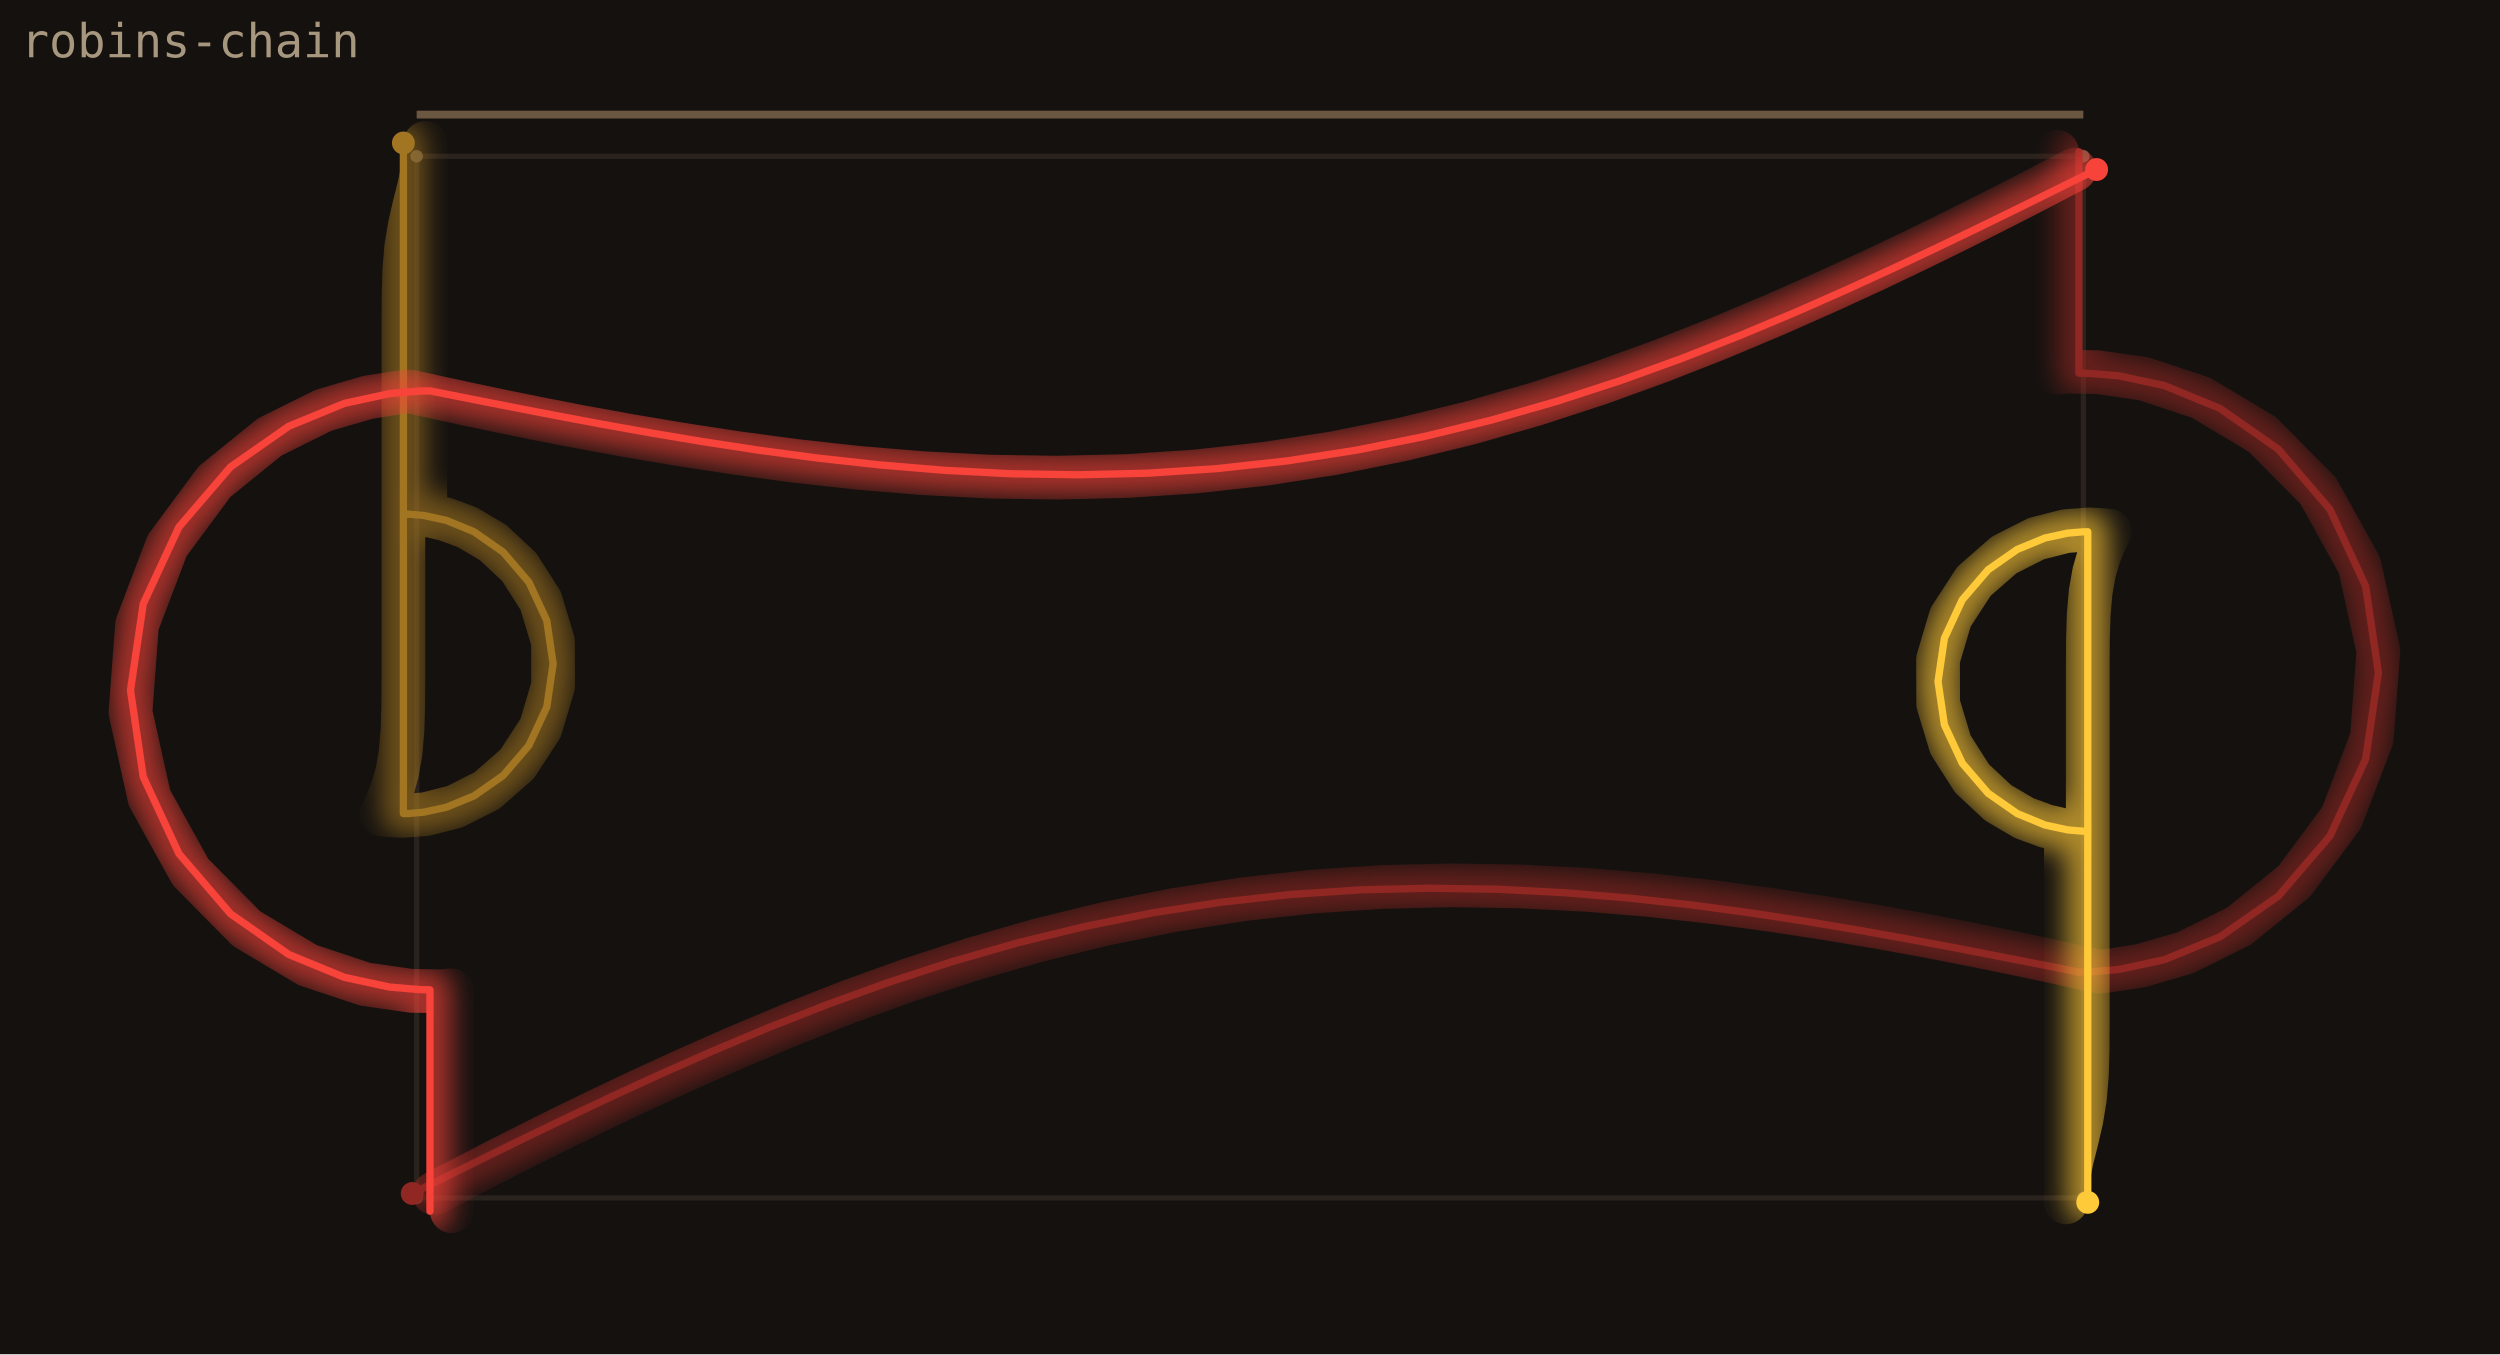
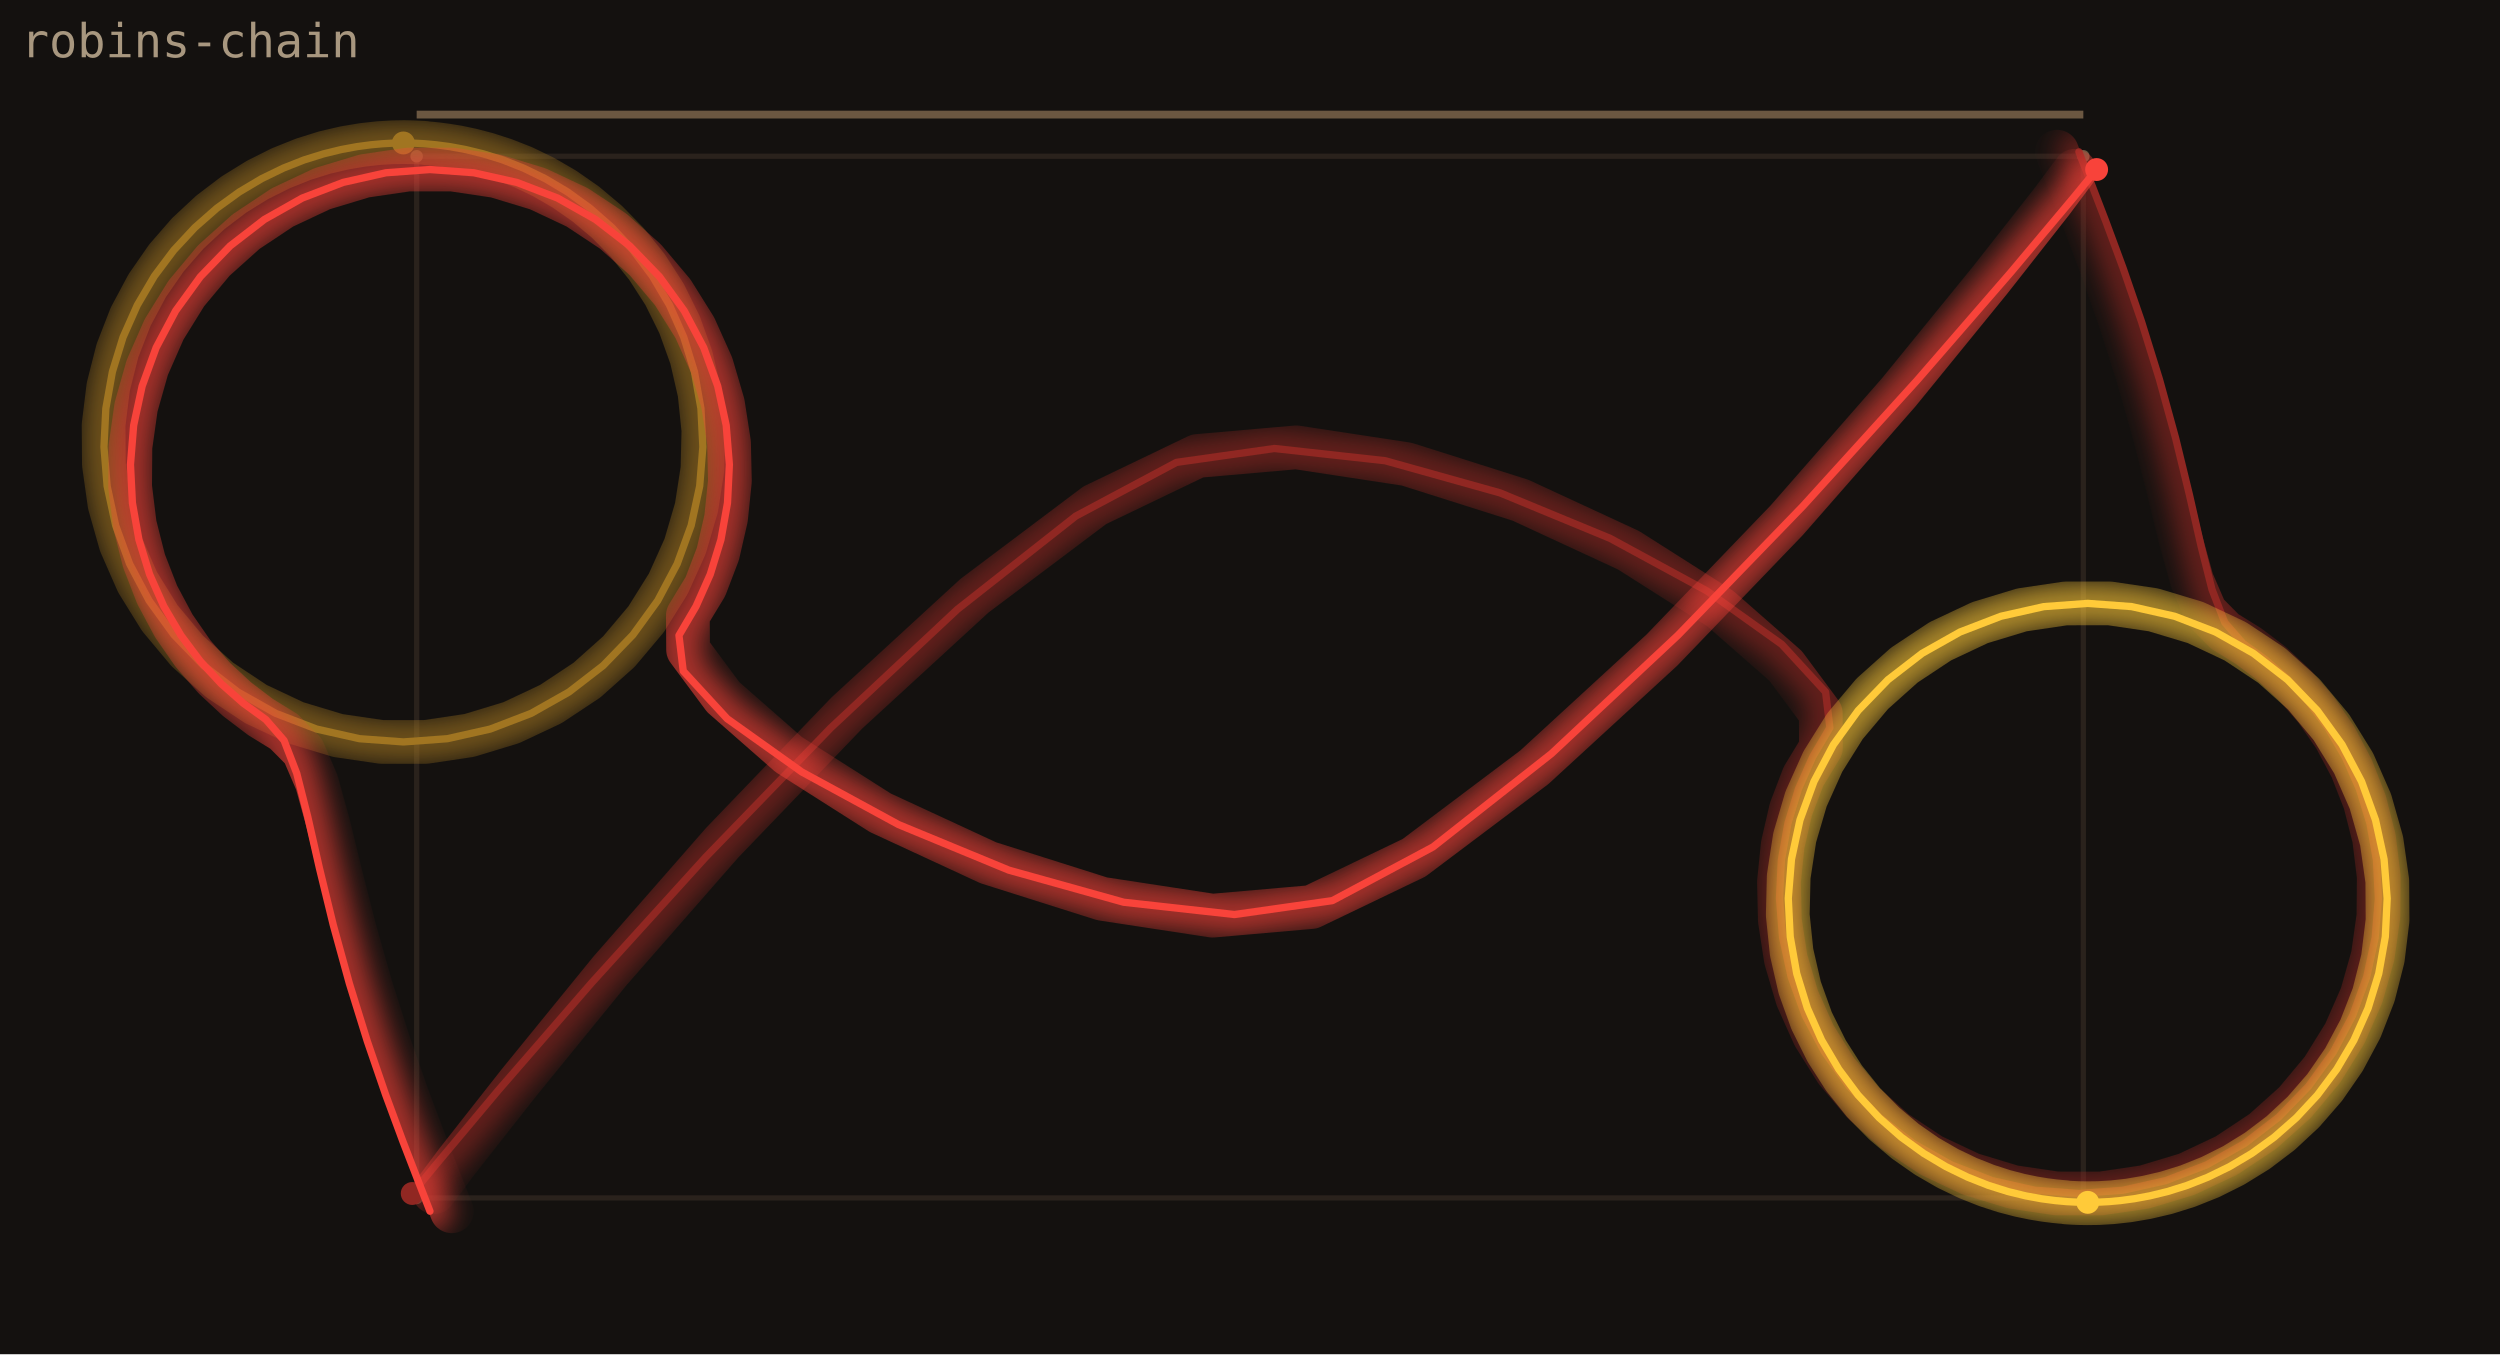
<svg xmlns="http://www.w3.org/2000/svg" viewBox="0 0 480 260" width="480" height="260" role="img">
  <rect width="480" height="260" fill="#14110f" />
  <rect x="80" y="30" width="320" height="200" fill="none" stroke="#2a221c" stroke-width="1" />
  <circle cx="80" cy="30" r="1.2" fill="#6b5741" />
  <circle cx="80" cy="230" r="1.2" fill="#6b5741" />
  <circle cx="400" cy="230" r="1.2" fill="#6b5741" />
  <circle cx="400" cy="30" r="1.2" fill="#6b5741" />
  <path d="M80 22L400 22" stroke="#6b5741" stroke-width="1.5" fill="none" />
  <defs>
-     <filter id="fade-wk01sgi3ik" filterUnits="userSpaceOnUse" x="58.97" y="13.17" width="61.51" height="157.76">
+     <filter id="fade-wk01fc1889" filterUnits="userSpaceOnUse" x="5.61" y="13" width="143.72" height="143.73">
      <feGaussianBlur stdDeviation="2.52" />
    </filter>
-     <mask id="mask-wk01sgi3ik" maskUnits="userSpaceOnUse" x="58.97" y="13.17" width="61.51" height="157.76">
-       <path d="M77.45 27.45L77.45 27.82L77.45 28.9L77.45 30.64L77.45 32.99L77.45 35.9L77.45 39.34L77.45 43.24L77.45 47.57L77.45 52.28L77.45 57.32L77.45 62.64L77.45 68.19L77.45 73.94L77.45 79.82L77.45 85.8L77.45 91.83L77.45 97.86L77.45 103.84L77.45 109.72L77.45 115.47L77.45 121.02L77.45 126.34L77.45 131.38L77.45 136.09L77.45 140.42L77.45 144.32L77.45 147.76L77.45 150.67L77.45 153.02L77.45 154.76L77.45 155.84L77.45 156.2L77.45 156.2L77.45 156.2L77.45 156.2L77.45 156.2L78.47 156.19L81.32 155.94L85.67 155L91.01 152.81L96.6 148.9L101.55 143.13L104.98 135.76L106.2 127.45L104.98 119.15L101.55 111.78L96.6 106L91.01 102.1L85.67 99.9L81.32 98.97L78.47 98.72L77.45 98.7L77.45 97.3L77.45 93.43L77.45 87.57L77.45 80.23L77.45 71.9L77.45 63.08L77.45 54.26L77.45 45.93L77.45 38.59L77.45 32.73L77.45 28.86L77.45 27.45" fill="none" stroke="#fff" stroke-width="8.4" stroke-linecap="round" stroke-linejoin="round" filter="url(#fade-wk01sgi3ik)" />
+     <mask id="mask-wk01fc1889" maskUnits="userSpaceOnUse" x="5.61" y="13" width="143.72" height="143.73">
+       <path d="M77.45 27.45L77.19 27.46L76.42 27.46L75.15 27.5L73.4 27.6L71.2 27.8L68.56 28.15L65.52 28.71L62.12 29.54L58.4 30.7L54.42 32.27L50.24 34.3L45.95 36.85L41.64 39.97L37.41 43.69L33.37 48.04L29.64 53.01L26.36 58.59L23.63 64.73L21.58 71.38L20.32 78.44L19.96 85.8L20.57 93.33L22.2 100.87L24.89 108.26L28.63 115.32L33.39 121.89L39.1 127.79L45.66 132.86L52.94 136.97L60.78 139.98L69.02 141.83L77.45 142.45L85.89 141.83L94.12 139.98L101.97 136.97L109.25 132.86L115.81 127.79L121.52 121.89L126.28 115.32L130.02 108.26L132.71 100.87L134.34 93.33L134.95 85.8L134.58 78.44L133.33 71.38L131.28 64.73L128.55 58.59L125.26 53.01L121.54 48.04L117.5 43.69L113.27 39.97L108.96 36.85L104.67 34.3L100.49 32.27L96.51 30.7L92.79 29.54L89.39 28.71L86.35 28.15L83.71 27.8L81.51 27.6L79.76 27.5L78.49 27.46L77.72 27.46L77.45 27.45" fill="none" stroke="#fff" stroke-width="8.4" stroke-linecap="round" stroke-linejoin="round" filter="url(#fade-wk01fc1889)" />
    </mask>
  </defs>
-   <g mask="url(#mask-wk01sgi3ik)" opacity="0.65">
-     <path d="M81.65 27.59L81.63 28.28L81.52 29.95L81.15 32.63L80.45 35.93L79.54 39.55L78.67 43.36L78 47.41L77.63 51.77L77.49 56.48L77.45 61.52L77.45 66.84L77.45 72.39L77.45 78.14L77.45 84.02L77.45 90L77.45 96.03L77.45 102.06L77.45 108.04L77.45 113.92L77.45 119.67L77.45 125.22L77.45 130.54L77.42 135.58L77.28 140.28L76.9 144.58L76.24 148.34L75.37 151.4L74.48 153.64L73.81 155.11L73.43 155.97L73.29 156.39L73.26 156.38L73.25 156.24L73.25 156.2L73.25 156.22L73.26 156.3L74.28 156.5L77.19 156.66L81.69 156.33L87.35 154.88L93.51 151.76L99.3 146.68L103.79 139.79L106.2 131.65L106.17 123.18L103.8 115.32L99.68 108.86L94.66 104.17L89.66 101.22L85.46 99.68L82.66 99.03L81.65 98.8L81.65 97.32L81.65 93.43L81.65 87.57L81.65 80.23L81.65 71.9L81.65 63.08L81.65 54.26L81.65 45.93L81.65 38.59L81.65 32.73L81.65 28.86L81.65 27.45" fill="none" stroke="#a17521" stroke-width="8.4" stroke-linecap="round" stroke-linejoin="round" />
+   <g mask="url(#mask-wk01fc1889)" opacity="0.65">
+     <path d="M81.65 27.44L81.39 27.42L80.62 27.38L79.34 27.32L77.59 27.28L75.37 27.32L72.71 27.48L69.63 27.82L66.16 28.4L62.35 29.29L58.26 30.57L53.93 32.3L49.46 34.54L44.92 37.34L40.41 40.76L36.06 44.81L31.97 49.51L28.27 54.85L25.09 60.8L22.56 67.3L20.79 74.27L19.89 81.6L19.95 89.17L21.03 96.83L23.18 104.42L26.4 111.76L30.68 118.67L35.96 124.99L42.15 130.54L49.14 135.18L56.76 138.77L64.87 141.22L73.25 142.45L81.73 142.45L90.1 141.2L98.17 138.75L105.75 135.18L112.68 130.59L118.82 125.11L124.06 118.89L128.31 112.09L131.54 104.9L133.72 97.48L134.88 90L135.05 82.62L134.31 75.47L132.75 68.67L130.47 62.33L127.59 56.51L124.22 51.27L120.5 46.63L116.55 42.6L112.46 39.17L108.36 36.31L104.33 33.97L100.47 32.11L96.83 30.68L93.49 29.6L90.5 28.82L87.89 28.27L85.7 27.92L83.96 27.69L82.69 27.56L81.92 27.5L81.65 27.47" fill="none" stroke="#a17521" stroke-width="8.4" stroke-linecap="round" stroke-linejoin="round" />
  </g>
-   <path d="M77.45 27.45L77.45 27.82L77.45 28.9L77.45 30.64L77.45 32.99L77.45 35.9L77.45 39.34L77.45 43.24L77.45 47.57L77.45 52.28L77.45 57.32L77.45 62.64L77.45 68.19L77.45 73.94L77.45 79.82L77.45 85.8L77.45 91.83L77.45 97.86L77.45 103.84L77.45 109.72L77.45 115.47L77.45 121.02L77.45 126.34L77.45 131.38L77.45 136.09L77.45 140.42L77.45 144.32L77.45 147.76L77.45 150.67L77.45 153.02L77.45 154.76L77.45 155.84L77.45 156.2L77.45 156.2L77.45 156.2L77.45 156.2L77.45 156.2L78.47 156.19L81.32 155.94L85.67 155L91.01 152.81L96.6 148.9L101.55 143.13L104.98 135.76L106.2 127.45L104.98 119.15L101.55 111.78L96.6 106L91.01 102.1L85.67 99.9L81.32 98.97L78.47 98.72L77.45 98.7L77.45 97.3L77.45 93.43L77.45 87.57L77.45 80.23L77.45 71.9L77.45 63.08L77.45 54.26L77.45 45.93L77.45 38.59L77.45 32.73L77.45 28.86L77.45 27.45" fill="none" stroke="#a17521" stroke-width="1.4" stroke-linecap="round" stroke-linejoin="round" />
+   <path d="M77.45 27.45L77.19 27.46L76.42 27.46L75.15 27.5L73.4 27.6L71.2 27.8L68.56 28.15L65.52 28.71L62.12 29.54L58.4 30.7L54.42 32.27L50.24 34.3L45.95 36.85L41.64 39.97L37.41 43.69L33.37 48.04L29.64 53.01L26.36 58.59L23.63 64.73L21.58 71.38L20.32 78.44L19.96 85.8L20.57 93.33L22.2 100.87L24.89 108.26L28.63 115.32L33.39 121.89L39.1 127.79L45.66 132.86L52.94 136.97L60.78 139.98L69.02 141.83L77.45 142.45L85.89 141.83L94.12 139.98L101.97 136.97L109.25 132.86L115.81 127.79L121.52 121.89L126.28 115.32L130.02 108.26L132.71 100.87L134.34 93.33L134.95 85.8L134.58 78.44L133.33 71.38L131.28 64.73L128.55 58.59L125.26 53.01L121.54 48.04L117.5 43.69L113.27 39.97L108.96 36.85L104.67 34.3L100.49 32.27L96.51 30.7L92.79 29.54L89.39 28.71L86.35 28.15L83.71 27.8L81.51 27.6L79.76 27.5L78.49 27.46L77.72 27.46L77.45 27.45" fill="none" stroke="#a17521" stroke-width="1.4" stroke-linecap="round" stroke-linejoin="round" />
  <circle cx="77.45" cy="27.45" r="2.2" fill="#a17521" />
  <defs>
-     <filter id="fade-wk1jkamtv" filterUnits="userSpaceOnUse" x="64.87" y="14.87" width="406.06" height="228.56">
+     <filter id="fade-wk152a0s2" filterUnits="userSpaceOnUse" x="64.87" y="14.85" width="406.12" height="228.58">
      <feGaussianBlur stdDeviation="2.52" />
    </filter>
-     <mask id="mask-wk1jkamtv" maskUnits="userSpaceOnUse" x="64.87" y="14.87" width="406.06" height="228.56">
-       <path d="M79.15 229.15L79.85 228.81L81.88 227.8L85.16 226.17L89.63 223.96L95.2 221.22L101.79 218L109.34 214.37L117.76 210.39L126.98 206.16L136.93 201.76L147.55 197.3L158.76 192.9L170.5 188.65L182.69 184.67L195.26 181.06L208.14 177.91L221.26 175.27L234.54 173.21L247.9 171.73L261.26 170.85L274.52 170.54L287.6 170.74L300.4 171.4L312.84 172.43L324.81 173.76L336.22 175.29L346.98 176.94L356.99 178.62L366.15 180.26L374.39 181.8L381.59 183.19L387.68 184.38L392.57 185.34L396.17 186.06L398.39 186.5L399.15 186.65L401.18 186.62L406.89 186.13L415.59 184.25L426.26 179.86L437.44 172.05L447.35 160.51L454.2 145.76L456.65 129.15L454.2 112.54L447.35 97.8L437.44 86.25L426.26 78.44L415.59 74.05L406.89 72.17L401.18 71.69L399.15 71.65L399.15 70.82L399.15 68.5L399.15 65.01L399.15 60.63L399.15 55.66L399.15 50.4L399.15 45.14L399.15 40.17L399.15 35.79L399.15 32.3L399.15 29.99L399.15 29.15" fill="none" stroke="#fff" stroke-width="8.4" stroke-linecap="round" stroke-linejoin="round" filter="url(#fade-wk1jkamtv)" />
+     <mask id="mask-wk152a0s2" maskUnits="userSpaceOnUse" x="64.87" y="14.85" width="406.12" height="228.58">
+       <path d="M79.15 229.15L83.6 223.73L95.7 209.31L113.62 188.67L135.51 164.55L159.52 139.74L183.82 117L206.55 99.09L225.88 88.78L244.68 86.11L265.95 88.46L288 94.63L309.15 103.37L327.74 113.47L342.09 123.71L350.51 132.86L351.34 139.71L348.05 145.29L345.32 151.43L343.28 158.08L342.02 165.14L341.66 172.5L342.26 180.02L343.9 187.56L346.58 194.95L350.32 202.02L355.08 208.59L360.79 214.49L367.35 219.56L374.63 223.66L382.48 226.68L390.72 228.53L399.15 229.15L407.59 228.53L415.82 226.68L423.67 223.66L430.95 219.56L437.51 214.49L443.22 208.59L447.98 202.02L451.72 194.95L454.41 187.56L456.04 180.02L456.65 172.5L456.28 165.14L455.03 158.08L452.98 151.43L450.25 145.29L446.96 139.71L443.24 134.73L439.2 130.39L434.97 126.67L430.66 123.55L427.16 119.53L424.71 113.2L422.61 104.87L420.37 95L417.72 84.13L414.62 72.86L411.18 61.78L407.64 51.49L404.33 42.54L401.61 35.47L399.79 30.83L399.15 29.15" fill="none" stroke="#fff" stroke-width="8.4" stroke-linecap="round" stroke-linejoin="round" filter="url(#fade-wk152a0s2)" />
    </mask>
  </defs>
-   <g mask="url(#mask-wk1jkamtv)" opacity="0.65">
-     <path d="M83.35 229.14L84.05 228.77L86.07 227.71L89.36 226L93.82 223.69L99.38 220.85L105.97 217.55L113.51 213.86L121.92 209.85L131.14 205.61L141.1 201.21L151.72 196.75L162.93 192.34L174.66 188.1L186.85 184.12L199.42 180.51L212.31 177.35L225.43 174.72L238.71 172.65L252.07 171.18L265.42 170.3L278.68 169.98L291.76 170.19L304.56 170.84L317 171.88L328.97 173.21L340.38 174.74L351.14 176.39L361.15 178.08L370.32 179.75L378.56 181.35L385.77 182.82L391.87 184.1L396.77 185.16L400.37 185.95L402.59 186.44L403.35 186.54L405.37 186.3L411.03 185.41L419.58 182.93L429.91 177.8L440.52 169.2L449.6 156.96L455.39 141.73L456.65 124.95L453.01 108.52L445.1 94.25L434.35 83.4L422.6 76.37L411.6 72.73L402.75 71.46L396.99 71.38L394.95 71.56L394.95 70.8L394.95 68.5L394.95 65.01L394.95 60.63L394.95 55.66L394.95 50.4L394.95 45.14L394.95 40.17L394.95 35.79L394.95 32.3L394.95 29.99L394.95 29.15" fill="none" stroke="#902722" stroke-width="8.4" stroke-linecap="round" stroke-linejoin="round" />
+   <g mask="url(#mask-wk152a0s2)" opacity="0.65">
+     <path d="M83.34 228.9L87.73 223.02L99.64 207.87L117.14 186.38L138.67 161.79L162.6 136.89L187.1 114.38L210.2 97.01L229.9 87.55L248.88 85.89L270.1 89.12L291.95 96.05L312.68 105.65L330.27 116.83L342.83 127.85L349.59 136.96L349.62 143.54L346.26 149.08L343.86 155.37L342.29 162.16L341.56 169.31L341.73 176.7L342.88 184.18L345.07 191.6L348.29 198.79L352.55 205.58L357.79 211.8L363.92 217.29L370.85 221.88L378.43 225.45L386.5 227.9L394.87 229.14L403.35 229.15L411.74 227.91L419.84 225.47L427.47 221.87L434.45 217.24L440.64 211.69L445.92 205.37L450.2 198.46L453.43 191.12L455.58 183.53L456.66 175.87L456.72 168.3L455.82 160.96L454.05 154L451.51 147.5L448.34 141.55L444.64 136.21L440.55 131.51L436.19 127.45L431.69 124.04L427.15 121.24L423.47 117.52L420.87 111.5L418.65 103.46L416.32 93.86L413.62 83.23L410.47 72.18L407.01 61.3L403.46 51.17L400.14 42.34L397.41 35.37L395.59 30.78L394.95 29.13" fill="none" stroke="#902722" stroke-width="8.4" stroke-linecap="round" stroke-linejoin="round" />
  </g>
-   <path d="M79.15 229.15L79.85 228.81L81.88 227.8L85.16 226.17L89.63 223.96L95.2 221.22L101.79 218L109.34 214.37L117.76 210.39L126.98 206.16L136.93 201.76L147.55 197.3L158.76 192.9L170.5 188.65L182.69 184.67L195.26 181.06L208.14 177.91L221.26 175.27L234.54 173.21L247.9 171.73L261.26 170.85L274.52 170.54L287.6 170.74L300.4 171.4L312.84 172.43L324.81 173.76L336.22 175.29L346.98 176.94L356.99 178.62L366.15 180.26L374.39 181.8L381.59 183.19L387.68 184.38L392.57 185.34L396.17 186.06L398.39 186.5L399.15 186.65L401.18 186.62L406.89 186.13L415.59 184.25L426.26 179.86L437.44 172.05L447.35 160.51L454.2 145.76L456.65 129.15L454.2 112.54L447.35 97.8L437.44 86.25L426.26 78.44L415.59 74.05L406.89 72.17L401.18 71.69L399.15 71.65L399.15 70.82L399.15 68.5L399.15 65.01L399.15 60.63L399.15 55.66L399.15 50.4L399.15 45.14L399.15 40.17L399.15 35.79L399.15 32.3L399.15 29.99L399.15 29.15" fill="none" stroke="#902722" stroke-width="1.4" stroke-linecap="round" stroke-linejoin="round" />
+   <path d="M79.15 229.15L83.6 223.73L95.7 209.31L113.62 188.67L135.51 164.55L159.52 139.74L183.82 117L206.55 99.09L225.88 88.78L244.68 86.11L265.95 88.46L288 94.63L309.15 103.37L327.74 113.47L342.09 123.71L350.51 132.86L351.34 139.71L348.05 145.29L345.32 151.43L343.28 158.08L342.02 165.14L341.66 172.5L342.26 180.02L343.9 187.56L346.58 194.95L350.32 202.02L355.08 208.59L360.79 214.49L367.35 219.56L374.63 223.66L382.48 226.68L390.72 228.53L399.15 229.15L407.59 228.53L415.82 226.68L423.67 223.66L430.95 219.56L437.51 214.49L443.22 208.59L447.98 202.02L451.72 194.95L454.41 187.56L456.04 180.02L456.65 172.5L456.28 165.14L455.03 158.08L452.98 151.43L450.25 145.29L446.96 139.71L443.24 134.73L439.2 130.39L434.97 126.67L430.66 123.55L427.16 119.53L424.71 113.2L422.61 104.87L420.37 95L417.72 84.13L414.62 72.86L411.18 61.78L407.64 51.49L404.33 42.54L401.61 35.47L399.79 30.83L399.15 29.15" fill="none" stroke="#902722" stroke-width="1.4" stroke-linecap="round" stroke-linejoin="round" />
  <circle cx="79.15" cy="229.15" r="2.2" fill="#902722" />
  <defs>
-     <filter id="fade-wk21q7hp0z" filterUnits="userSpaceOnUse" x="357.82" y="87.36" width="61.51" height="157.76">
+     <filter id="fade-wk21loqf2h" filterUnits="userSpaceOnUse" x="328.97" y="101.57" width="143.72" height="143.73">
      <feGaussianBlur stdDeviation="2.52" />
    </filter>
-     <mask id="mask-wk21q7hp0z" maskUnits="userSpaceOnUse" x="357.82" y="87.36" width="61.51" height="157.76">
-       <path d="M400.85 230.85L400.85 230.48L400.85 229.4L400.85 227.67L400.85 225.32L400.85 222.4L400.85 218.97L400.85 215.06L400.85 210.73L400.85 206.02L400.85 200.99L400.85 195.67L400.85 190.11L400.85 184.37L400.85 178.48L400.85 172.5L400.85 166.47L400.85 160.45L400.85 154.47L400.85 148.58L400.85 142.84L400.85 137.28L400.85 131.96L400.85 126.92L400.85 122.22L400.85 117.89L400.85 113.98L400.85 110.55L400.85 107.63L400.85 105.28L400.85 103.54L400.85 102.47L400.85 102.1L400.85 102.1L400.85 102.1L400.85 102.1L400.85 102.1L399.83 102.12L396.98 102.36L392.63 103.3L387.3 105.49L381.71 109.4L376.75 115.17L373.32 122.55L372.1 130.85L373.32 139.15L376.75 146.53L381.71 152.3L387.3 156.2L392.63 158.4L396.98 159.34L399.83 159.58L400.85 159.6L400.85 161L400.85 164.88L400.85 170.73L400.85 178.07L400.85 186.4L400.85 195.22L400.85 204.05L400.85 212.38L400.85 219.72L400.85 225.57L400.85 229.45L400.85 230.85" fill="none" stroke="#fff" stroke-width="8.4" stroke-linecap="round" stroke-linejoin="round" filter="url(#fade-wk21q7hp0z)" />
+     <mask id="mask-wk21loqf2h" maskUnits="userSpaceOnUse" x="328.97" y="101.57" width="143.72" height="143.73">
+       <path d="M400.85 230.85L401.11 230.85L401.88 230.84L403.15 230.8L404.9 230.71L407.11 230.51L409.74 230.16L412.78 229.6L416.18 228.77L419.91 227.6L423.89 226.03L428.06 224L432.35 221.45L436.66 218.33L440.89 214.61L444.93 210.27L448.66 205.29L451.95 199.71L454.68 193.57L456.72 186.92L457.98 179.86L458.34 172.5L457.74 164.98L456.1 157.44L453.42 150.05L449.68 142.98L444.92 136.41L439.21 130.51L432.65 125.44L425.37 121.34L417.52 118.32L409.28 116.47L400.85 115.85L392.41 116.47L384.18 118.32L376.33 121.34L369.05 125.44L362.49 130.51L356.78 136.41L352.02 142.98L348.28 150.05L345.59 157.44L343.96 164.98L343.35 172.5L343.72 179.86L344.97 186.92L347.02 193.57L349.75 199.71L353.04 205.29L356.76 210.27L360.8 214.61L365.03 218.33L369.34 221.45L373.63 224L377.81 226.03L381.79 227.6L385.51 228.77L388.92 229.6L391.95 230.16L394.59 230.51L396.79 230.71L398.54 230.8L399.81 230.84L400.59 230.85L400.85 230.85" fill="none" stroke="#fff" stroke-width="8.4" stroke-linecap="round" stroke-linejoin="round" filter="url(#fade-wk21loqf2h)" />
    </mask>
  </defs>
-   <g mask="url(#mask-wk21q7hp0z)" opacity="0.65">
-     <path d="M396.65 230.71L396.67 230.03L396.78 228.35L397.15 225.67L397.85 222.37L398.76 218.76L399.64 214.95L400.3 210.9L400.67 206.54L400.82 201.82L400.85 196.79L400.85 191.47L400.85 185.91L400.85 180.17L400.85 174.28L400.85 168.3L400.85 162.27L400.85 156.25L400.85 150.27L400.85 144.38L400.85 138.64L400.85 133.08L400.85 127.76L400.88 122.72L401.03 118.02L401.4 113.72L402.06 109.96L402.94 106.9L403.82 104.66L404.49 103.19L404.87 102.33L405.01 101.92L405.04 101.92L405.05 102.07L405.05 102.1L405.05 102.08L405.05 102L404.02 101.81L401.12 101.64L396.62 101.98L390.95 103.43L384.79 106.55L379 111.62L374.51 118.52L372.1 126.65L372.13 135.12L374.5 142.98L378.62 149.45L383.64 154.14L388.64 157.08L392.84 158.62L395.65 159.27L396.65 159.5L396.65 160.98L396.65 164.88L396.65 170.73L396.65 178.07L396.65 186.4L396.65 195.22L396.65 204.05L396.65 212.38L396.65 219.72L396.65 225.57L396.65 229.45L396.65 230.85" fill="none" stroke="#ffca39" stroke-width="8.4" stroke-linecap="round" stroke-linejoin="round" />
+   <g mask="url(#mask-wk21loqf2h)" opacity="0.65">
+     <path d="M396.65 230.86L396.91 230.88L397.69 230.93L398.96 230.99L400.71 231.02L402.93 230.99L405.6 230.83L408.68 230.49L412.14 229.9L415.95 229.01L420.05 227.73L424.37 226L428.85 223.76L433.39 220.96L437.89 217.55L442.25 213.49L446.34 208.79L450.03 203.45L453.21 197.5L455.74 191L457.51 184.04L458.41 176.7L458.36 169.13L457.27 161.47L455.12 153.88L451.9 146.54L447.62 139.63L442.34 133.31L436.15 127.76L429.17 123.13L421.54 119.53L413.44 117.09L405.05 115.85L396.57 115.86L388.2 117.1L380.13 119.55L372.55 123.12L365.62 127.71L359.48 133.2L354.24 139.42L349.99 146.21L346.76 153.4L344.58 160.82L343.43 168.3L343.25 175.69L343.99 182.84L345.55 189.63L347.83 195.98L350.72 201.79L354.08 207.04L357.8 211.68L361.76 215.7L365.84 219.14L369.94 222L373.97 224.33L377.84 226.19L381.47 227.63L384.81 228.71L387.81 229.49L390.42 230.03L392.61 230.39L394.35 230.61L395.61 230.74L396.39 230.8L396.65 230.83" fill="none" stroke="#ffca39" stroke-width="8.4" stroke-linecap="round" stroke-linejoin="round" />
  </g>
-   <path d="M400.85 230.85L400.85 230.48L400.85 229.4L400.85 227.67L400.85 225.32L400.85 222.4L400.85 218.97L400.85 215.06L400.85 210.73L400.85 206.02L400.85 200.99L400.85 195.67L400.85 190.11L400.85 184.37L400.85 178.48L400.85 172.5L400.85 166.47L400.85 160.45L400.85 154.47L400.85 148.58L400.85 142.84L400.85 137.28L400.85 131.96L400.85 126.92L400.85 122.22L400.85 117.89L400.85 113.98L400.85 110.55L400.85 107.63L400.85 105.28L400.85 103.54L400.85 102.47L400.85 102.1L400.85 102.1L400.85 102.1L400.85 102.1L400.85 102.1L399.83 102.12L396.98 102.36L392.63 103.3L387.3 105.49L381.71 109.4L376.75 115.17L373.32 122.55L372.1 130.85L373.32 139.15L376.75 146.53L381.71 152.3L387.3 156.2L392.63 158.4L396.98 159.34L399.83 159.58L400.85 159.6L400.85 161L400.85 164.88L400.85 170.73L400.85 178.07L400.85 186.4L400.85 195.22L400.85 204.05L400.85 212.38L400.85 219.72L400.85 225.57L400.85 229.45L400.85 230.85" fill="none" stroke="#ffca39" stroke-width="1.4" stroke-linecap="round" stroke-linejoin="round" />
+   <path d="M400.85 230.85L401.11 230.85L401.88 230.84L403.15 230.8L404.9 230.71L407.11 230.51L409.74 230.16L412.78 229.6L416.18 228.77L419.91 227.6L423.89 226.03L428.06 224L432.35 221.45L436.66 218.33L440.89 214.61L444.93 210.27L448.66 205.29L451.95 199.71L454.68 193.57L456.72 186.92L457.98 179.86L458.34 172.5L457.74 164.98L456.1 157.44L453.42 150.05L449.68 142.98L444.92 136.41L439.21 130.51L432.65 125.44L425.37 121.34L417.52 118.32L409.28 116.47L400.85 115.85L392.41 116.47L384.18 118.32L376.33 121.34L369.05 125.44L362.49 130.51L356.78 136.41L352.02 142.98L348.28 150.05L345.59 157.44L343.96 164.98L343.35 172.5L343.72 179.86L344.97 186.92L347.02 193.57L349.75 199.71L353.04 205.29L356.76 210.27L360.8 214.61L365.03 218.33L369.34 221.45L373.63 224L377.81 226.03L381.79 227.6L385.51 228.77L388.92 229.6L391.95 230.16L394.59 230.51L396.79 230.71L398.54 230.8L399.81 230.84L400.59 230.85L400.85 230.85" fill="none" stroke="#ffca39" stroke-width="1.4" stroke-linecap="round" stroke-linejoin="round" />
  <circle cx="400.85" cy="230.85" r="2.2" fill="#ffca39" />
  <defs>
-     <filter id="fade-wk36vs9fk" filterUnits="userSpaceOnUse" x="10.77" y="18.27" width="406.06" height="228.56">
+     <filter id="fade-wk3vs4207" filterUnits="userSpaceOnUse" x="10.7" y="18.27" width="406.12" height="228.58">
      <feGaussianBlur stdDeviation="2.52" />
    </filter>
-     <mask id="mask-wk36vs9fk" maskUnits="userSpaceOnUse" x="10.77" y="18.27" width="406.06" height="228.56">
-       <path d="M402.55 32.55L401.85 32.89L399.82 33.9L396.53 35.53L392.07 37.73L386.5 40.48L379.9 43.7L372.36 47.33L363.94 51.31L354.72 55.54L344.76 59.94L334.14 64.39L322.93 68.8L311.2 73.05L299.01 77.02L286.44 80.63L273.55 83.79L260.43 86.43L247.15 88.49L233.79 89.96L220.44 90.85L207.18 91.16L194.1 90.96L181.3 90.3L168.86 89.26L156.89 87.94L145.48 86.41L134.72 84.76L124.71 83.08L115.54 81.44L107.31 79.9L100.11 78.51L94.02 77.32L89.13 76.35L85.53 75.64L83.31 75.2L82.55 75.05L80.52 75.08L74.81 75.57L66.11 77.45L55.44 81.84L44.26 89.65L34.35 101.19L27.5 115.94L25.05 132.55L27.5 149.15L34.35 163.9L44.26 175.45L55.44 183.26L66.11 187.65L74.81 189.52L80.52 190.01L82.55 190.05L82.55 190.88L82.55 193.19L82.55 196.69L82.55 201.06L82.55 206.03L82.55 211.3L82.55 216.56L82.55 221.53L82.55 225.9L82.55 229.4L82.55 231.71L82.55 232.55" fill="none" stroke="#fff" stroke-width="8.4" stroke-linecap="round" stroke-linejoin="round" filter="url(#fade-wk36vs9fk)" />
+     <mask id="mask-wk3vs4207" maskUnits="userSpaceOnUse" x="10.7" y="18.27" width="406.12" height="228.58">
+       <path d="M402.55 32.55L398.1 37.97L386 52.38L368.08 73.03L346.19 97.14L322.18 121.95L297.88 144.7L275.14 162.61L255.81 172.92L237.01 175.59L215.75 173.23L193.7 167.07L172.54 158.33L153.95 148.22L139.61 137.99L131.18 128.83L130.36 121.99L133.64 116.41L136.37 110.27L138.42 103.62L139.68 96.56L140.04 89.2L139.43 81.67L137.8 74.13L135.11 66.74L131.37 59.68L126.61 53.11L120.9 47.21L114.34 42.14L107.06 38.03L99.22 35.02L90.98 33.17L82.55 32.55L74.11 33.17L65.88 35.02L58.03 38.03L50.75 42.14L44.19 47.21L38.48 53.11L33.72 59.68L29.98 66.74L27.29 74.13L25.66 81.67L25.05 89.2L25.42 96.56L26.67 103.62L28.72 110.27L31.45 116.41L34.74 121.99L38.46 126.96L42.5 131.31L46.73 135.03L51.04 138.15L54.54 142.17L56.98 148.5L59.09 156.83L61.33 166.7L63.98 177.57L67.08 188.84L70.52 199.92L74.05 210.21L77.36 219.16L80.09 226.23L81.9 230.87L82.55 232.55" fill="none" stroke="#fff" stroke-width="8.4" stroke-linecap="round" stroke-linejoin="round" filter="url(#fade-wk3vs4207)" />
    </mask>
  </defs>
-   <g mask="url(#mask-wk36vs9fk)" opacity="0.65">
-     <path d="M398.35 32.56L397.65 32.93L395.62 33.99L392.34 35.7L387.88 38.01L382.31 40.84L375.73 44.14L368.19 47.84L359.78 51.85L350.55 56.09L340.6 60.49L329.98 64.95L318.77 69.35L307.04 73.6L294.85 77.58L282.28 81.19L269.39 84.34L256.27 86.98L242.99 89.04L229.63 90.52L216.28 91.4L203.02 91.71L189.94 91.51L177.13 90.85L164.7 89.82L152.72 88.49L141.31 86.96L130.55 85.31L120.54 83.62L111.37 81.95L103.14 80.35L95.92 78.88L89.82 77.6L84.93 76.54L81.33 75.74L79.11 75.26L78.35 75.16L76.33 75.39L70.67 76.28L62.12 78.77L51.78 83.9L41.17 92.5L32.1 104.74L26.31 119.97L25.05 136.75L28.69 153.18L36.6 167.45L47.34 178.3L59.1 185.32L70.09 188.97L78.95 190.24L84.71 190.32L86.74 190.14L86.75 190.9L86.75 193.19L86.75 196.69L86.75 201.06L86.75 206.03L86.75 211.3L86.75 216.56L86.75 221.53L86.75 225.9L86.75 229.4L86.75 231.71L86.75 232.55" fill="none" stroke="#f8433a" stroke-width="8.4" stroke-linecap="round" stroke-linejoin="round" />
+   <g mask="url(#mask-wk3vs4207)" opacity="0.65">
+     <path d="M398.35 32.8L393.96 38.68L382.06 53.83L364.56 75.32L343.03 99.91L319.09 124.81L294.59 147.32L271.5 164.69L251.8 174.15L232.82 175.81L211.6 172.57L189.75 165.65L169.02 156.05L151.43 144.87L138.87 133.85L132.11 124.74L132.07 118.16L135.44 112.62L137.84 106.33L139.4 99.53L140.14 92.38L139.97 85L138.81 77.52L136.63 70.1L133.4 62.91L129.15 56.11L123.91 49.89L117.77 44.41L110.84 39.82L103.26 36.25L95.2 33.8L86.83 32.55L78.35 32.55L69.96 33.78L61.86 36.23L54.23 39.82L47.25 44.46L41.06 50.01L35.78 56.33L31.5 63.24L28.27 70.58L26.12 78.17L25.04 85.83L24.98 93.4L25.88 100.73L27.65 107.7L30.18 114.2L33.36 120.15L37.06 125.49L41.15 130.19L45.5 134.24L50.01 137.66L54.55 140.46L58.23 144.17L60.82 150.2L63.04 158.24L65.37 167.84L68.08 178.46L71.22 189.51L74.69 200.39L78.24 210.53L81.56 219.35L84.29 226.33L86.1 230.92L86.75 232.56" fill="none" stroke="#f8433a" stroke-width="8.4" stroke-linecap="round" stroke-linejoin="round" />
  </g>
-   <path d="M402.55 32.55L401.85 32.89L399.82 33.9L396.53 35.53L392.07 37.73L386.5 40.48L379.9 43.7L372.36 47.33L363.94 51.31L354.72 55.54L344.76 59.94L334.14 64.39L322.93 68.8L311.2 73.05L299.01 77.02L286.44 80.63L273.55 83.79L260.43 86.43L247.15 88.49L233.79 89.96L220.44 90.85L207.18 91.16L194.1 90.96L181.3 90.3L168.86 89.26L156.89 87.94L145.48 86.41L134.72 84.76L124.71 83.08L115.54 81.44L107.31 79.9L100.11 78.51L94.02 77.32L89.13 76.35L85.53 75.64L83.31 75.2L82.55 75.05L80.52 75.08L74.81 75.57L66.11 77.45L55.44 81.84L44.26 89.65L34.35 101.19L27.5 115.94L25.05 132.55L27.5 149.15L34.35 163.9L44.26 175.45L55.44 183.26L66.11 187.65L74.81 189.52L80.52 190.01L82.55 190.05L82.55 190.88L82.55 193.19L82.55 196.69L82.55 201.06L82.55 206.03L82.55 211.3L82.55 216.56L82.55 221.53L82.55 225.9L82.55 229.4L82.55 231.71L82.55 232.55" fill="none" stroke="#f8433a" stroke-width="1.4" stroke-linecap="round" stroke-linejoin="round" />
+   <path d="M402.55 32.55L398.1 37.97L386 52.38L368.08 73.03L346.19 97.14L322.18 121.95L297.88 144.7L275.14 162.61L255.81 172.92L237.01 175.59L215.75 173.23L193.7 167.07L172.54 158.33L153.95 148.22L139.61 137.99L131.18 128.83L130.36 121.99L133.64 116.41L136.37 110.27L138.42 103.62L139.68 96.56L140.04 89.2L139.43 81.67L137.8 74.13L135.11 66.74L131.37 59.68L126.61 53.11L120.9 47.21L114.34 42.14L107.06 38.03L99.22 35.02L90.98 33.17L82.55 32.55L74.11 33.17L65.88 35.02L58.03 38.03L50.75 42.14L44.19 47.21L38.48 53.11L33.72 59.68L29.98 66.74L27.29 74.13L25.66 81.67L25.05 89.2L25.42 96.56L26.67 103.62L28.72 110.27L31.45 116.41L34.74 121.99L38.46 126.96L42.5 131.31L46.73 135.03L51.04 138.15L54.54 142.17L56.98 148.5L59.09 156.83L61.33 166.7L63.98 177.57L67.08 188.84L70.52 199.92L74.05 210.21L77.36 219.16L80.09 226.23L81.9 230.87L82.55 232.55" fill="none" stroke="#f8433a" stroke-width="1.4" stroke-linecap="round" stroke-linejoin="round" />
  <circle cx="402.55" cy="32.55" r="2.2" fill="#f8433a" />
  <text x="4" y="11" fill="#a8977f" font-size="9" font-family="ui-monospace, Menlo, monospace">robins-chain</text>
</svg>
